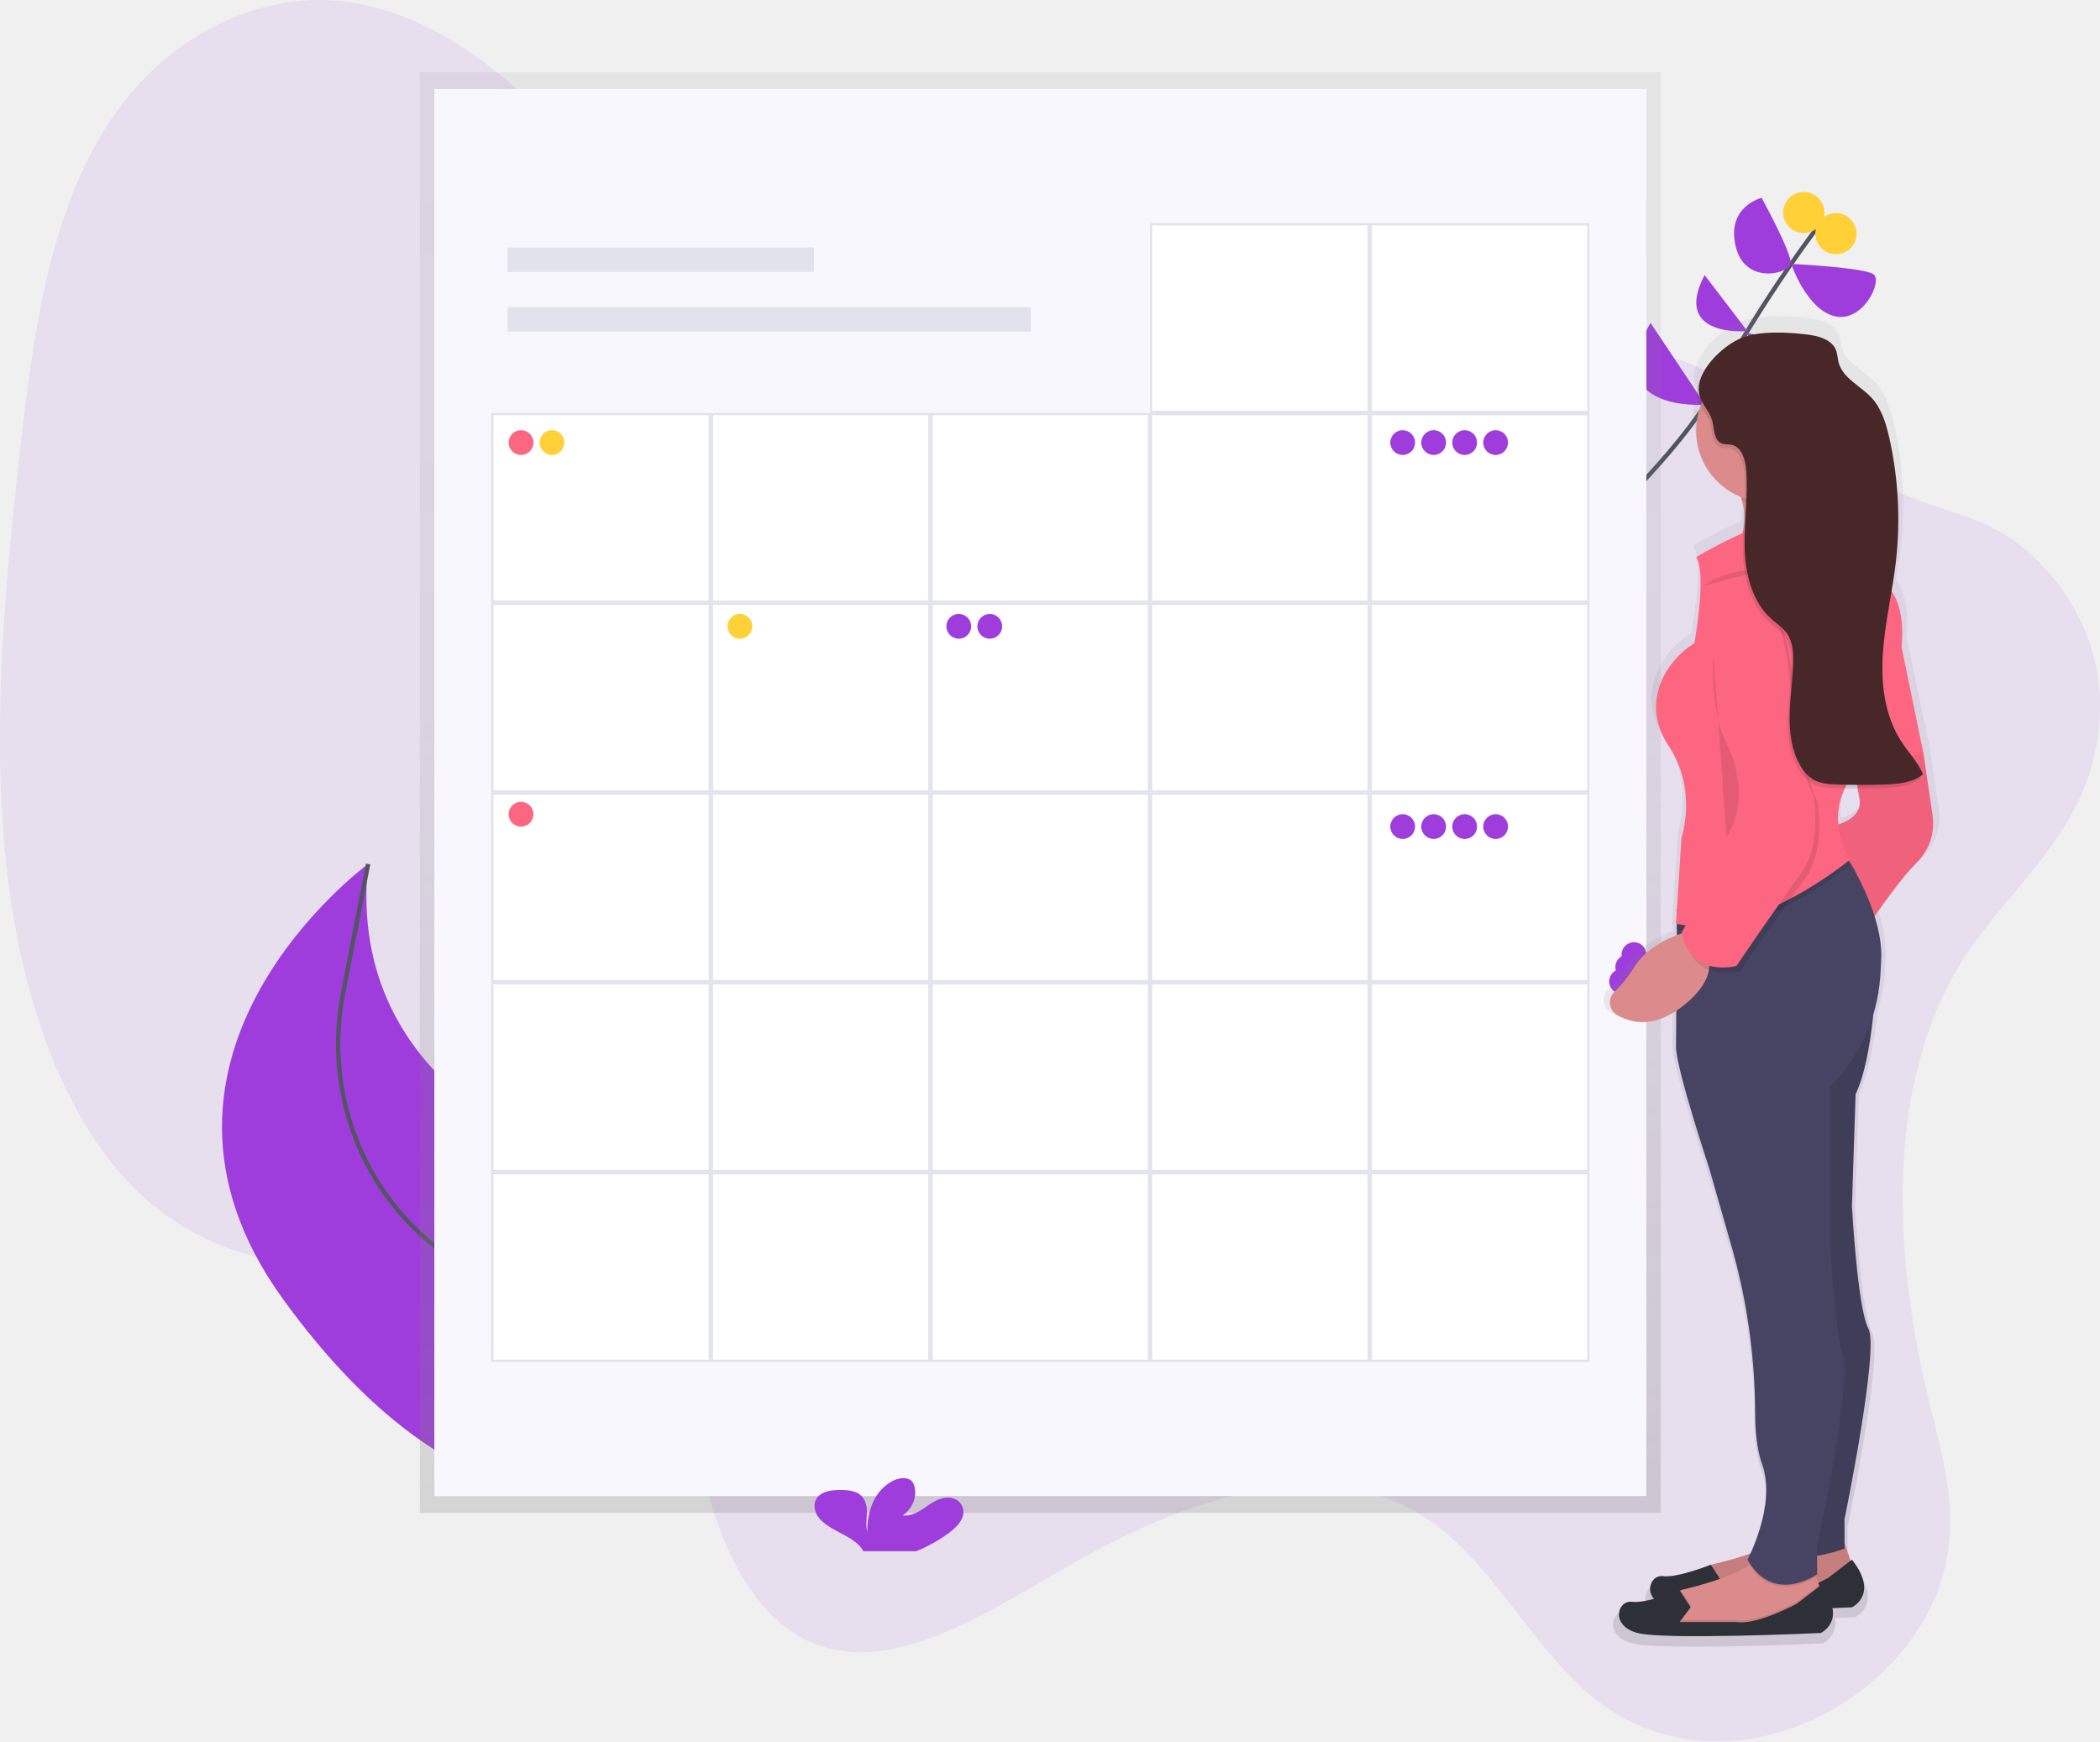
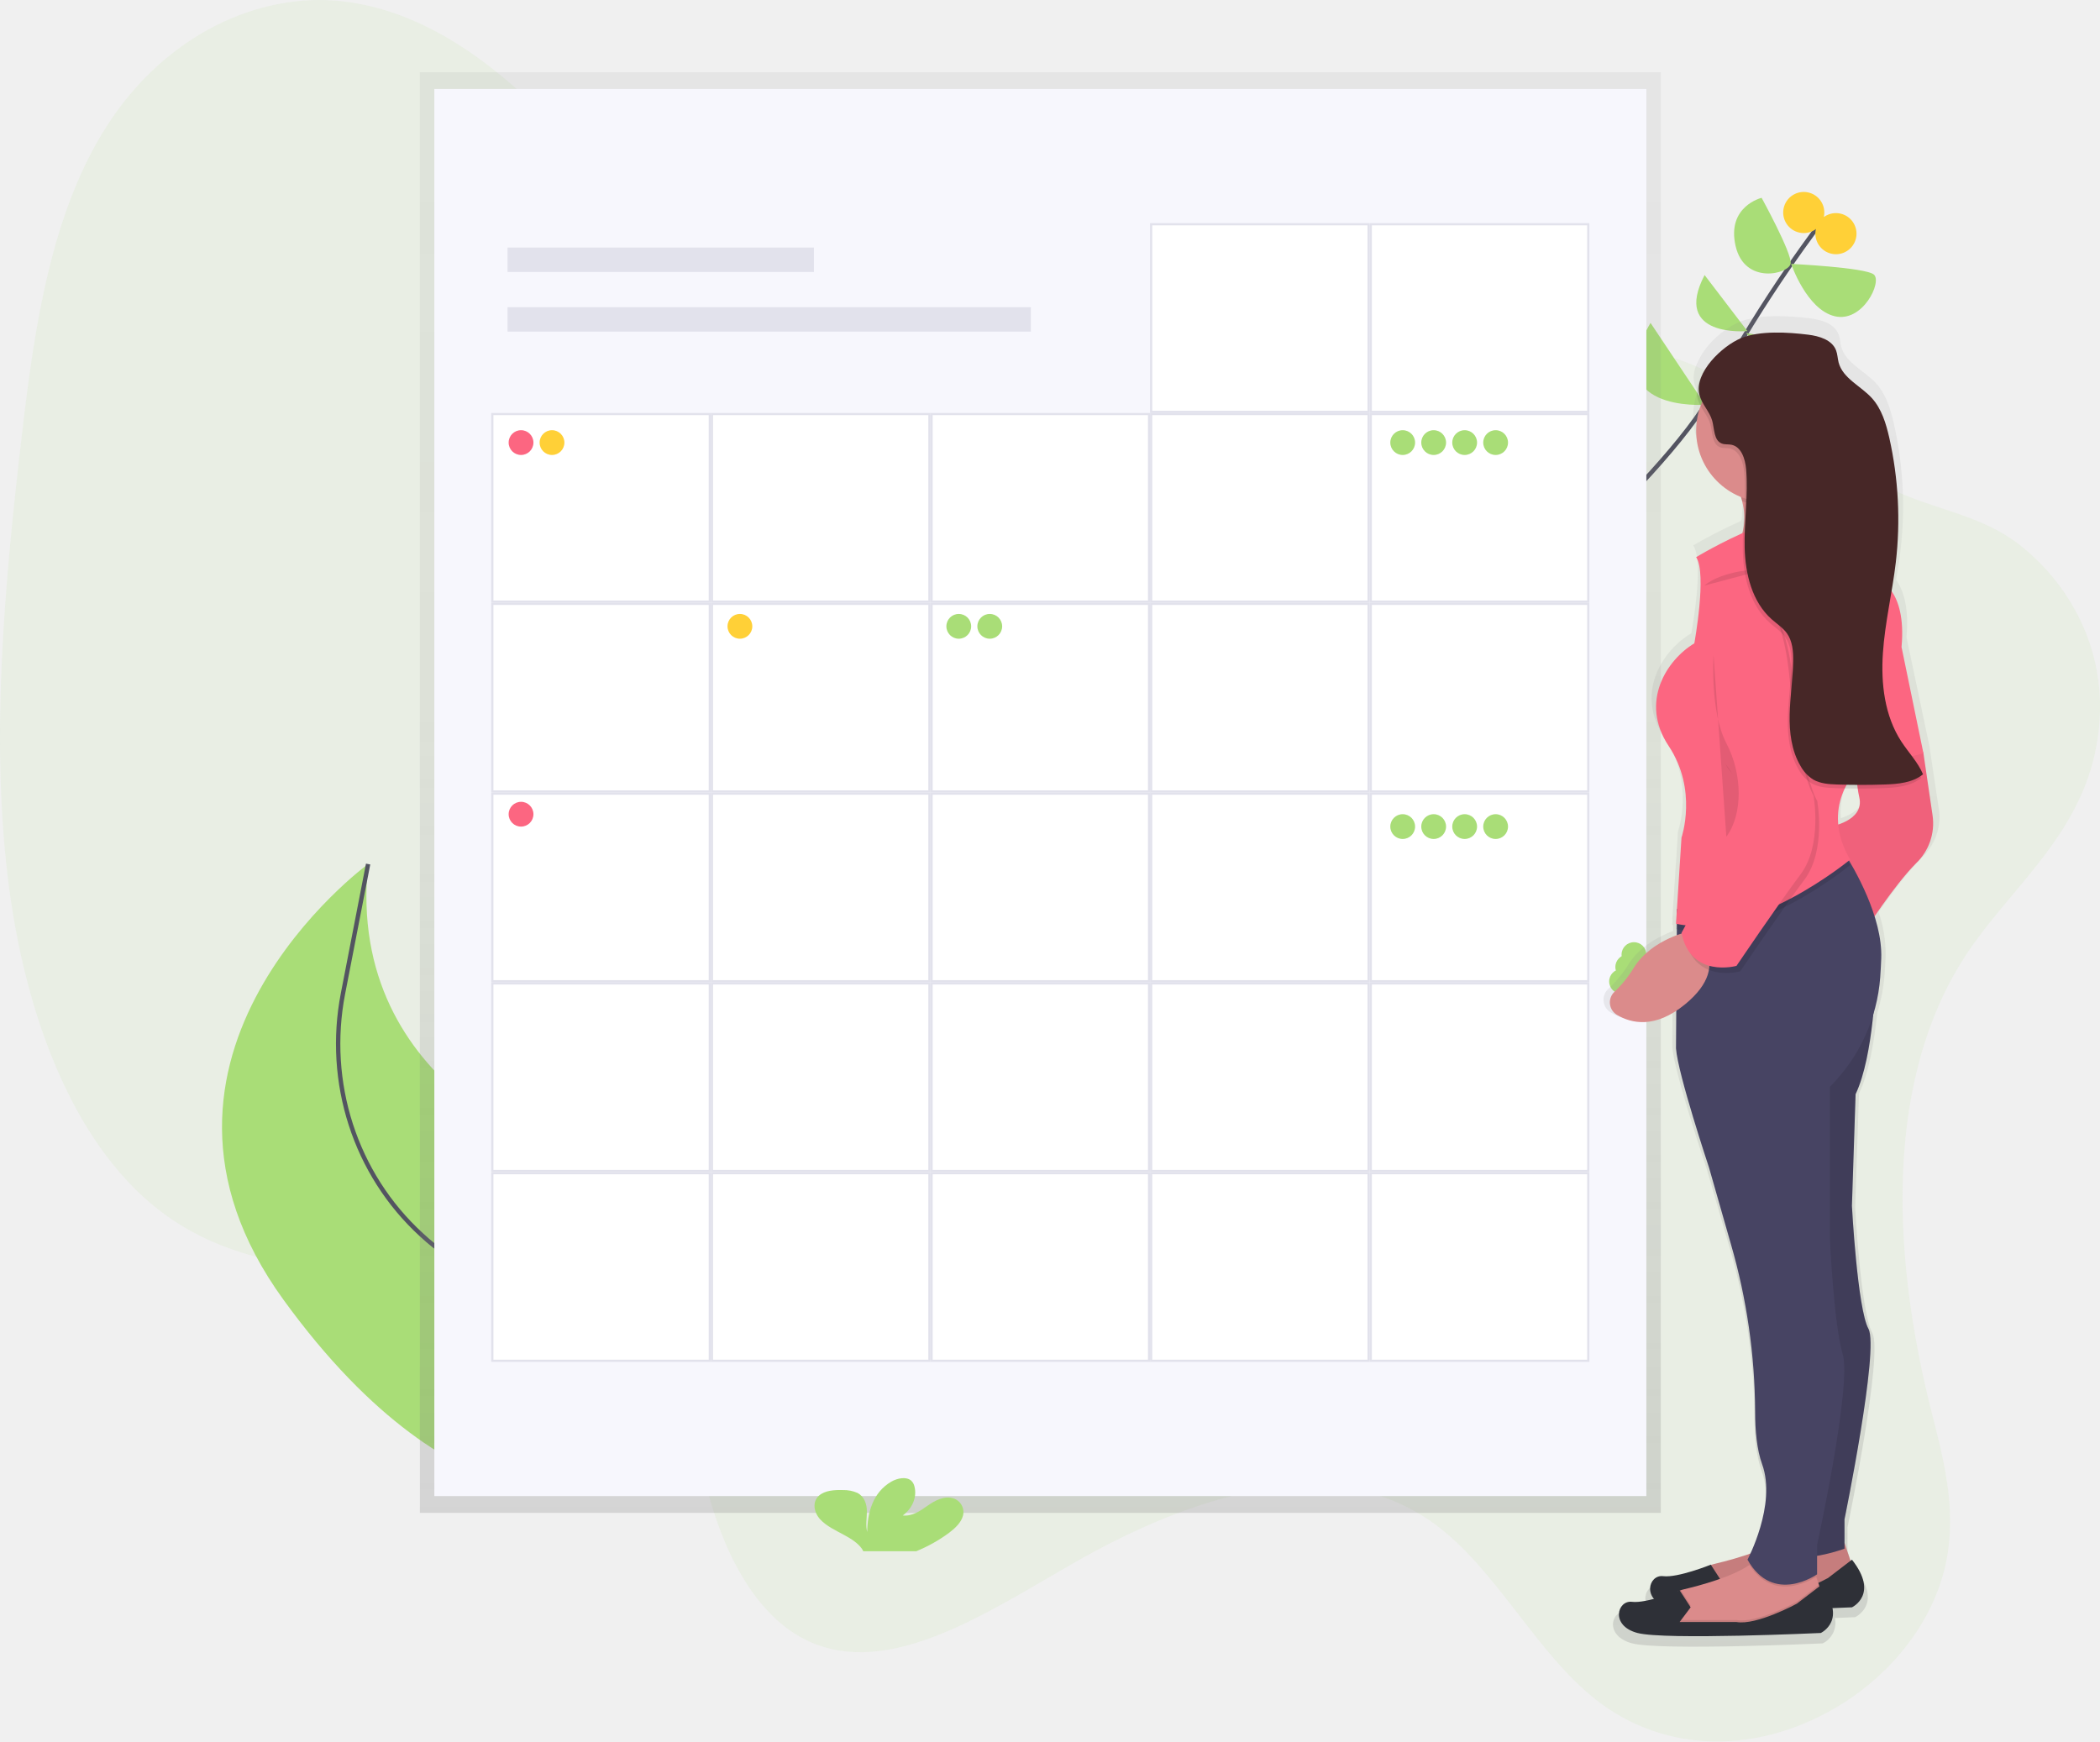
<svg xmlns="http://www.w3.org/2000/svg" xmlns:xlink="http://www.w3.org/1999/xlink" id="53917d2c-59b7-443c-9dc6-ca37ebed1a74" data-name="Layer 1" width="965.64" height="800.81" viewBox="0 0 965.64 800.81">
  <defs>
    <linearGradient id="5075b4d4-ce6f-410a-b63e-15cf2dd063e7" x1="478.38" y1="695.72" x2="478.38" y2="33.2" gradientUnits="userSpaceOnUse">
      <stop offset="0" stop-color="gray" stop-opacity="0.25" />
      <stop offset="0.54" stop-color="gray" stop-opacity="0.12" />
      <stop offset="1" stop-color="gray" stop-opacity="0.1" />
    </linearGradient>
    <linearGradient id="dee71953-6e04-4c93-a054-139b0acb5af5" x1="1834.21" y1="806.87" x2="1834.21" y2="194.98" gradientTransform="matrix(-1, 0, 0, 1, 2766, 0)" xlink:href="#5075b4d4-ce6f-410a-b63e-15cf2dd063e7" />
  </defs>
-   <path d="M1019.06,492.09c-37.09,60-30.14,141.74-13.85,206.19,5.45,21.58,11.73,44.36,7.07,68.51-5.7,29.53-26.48,52.72-47.51,66-38.34,24.15-82.12,23.48-114-1.77-27.53-21.81-45.66-59.85-73.77-80.49-47-34.55-111.54-13.61-167.58,18.68C569.79,792,526.17,821,489.54,804.58c-25.77-11.53-41.84-44.06-49.34-79.46-3.62-17.09-5.81-35.76-14.11-48.78-4.94-7.74-11.73-12.92-18.77-17.17-64.25-38.74-151.18-6.35-213.14-50.22-41.85-29.62-65.64-90.8-73.46-156.22s-1.39-135.42,6.66-204.34c5.73-49,13.48-101.42,39.2-141.27,27.21-42.15,70.1-61,107.38-57s69.65,27.62,97.55,56.49c34.87,36.08,66.32,82.16,111.45,93.8,30.74,7.93,64.31-1.25,97-6.44,54.58-8.68,108.4-6.19,161.84-2.93,51.16,3.12,102.63,7,150.3,25,33.73,12.75,59.62,39.29,91.1,56.55,20.52,11.25,43.67,12.68,62.79,27.68,23.55,18.48,43.93,52.59,34.5,95.71C1071.5,437,1038.74,460.25,1019.06,492.09Z" transform="translate(-117.18 -49.59)" fill="#9e3ddc" opacity="0.1" />
+   <path d="M1019.06,492.09c-37.09,60-30.14,141.74-13.85,206.19,5.45,21.58,11.73,44.36,7.07,68.51-5.7,29.53-26.48,52.72-47.51,66-38.34,24.15-82.12,23.48-114-1.77-27.53-21.81-45.66-59.85-73.77-80.49-47-34.55-111.54-13.61-167.58,18.68C569.79,792,526.17,821,489.54,804.58c-25.77-11.53-41.84-44.06-49.34-79.46-3.62-17.09-5.81-35.76-14.11-48.78-4.94-7.74-11.73-12.92-18.77-17.17-64.25-38.74-151.18-6.35-213.14-50.22-41.85-29.62-65.64-90.8-73.46-156.22s-1.39-135.42,6.66-204.34c5.73-49,13.48-101.42,39.2-141.27,27.21-42.15,70.1-61,107.38-57s69.65,27.62,97.55,56.49c34.87,36.08,66.32,82.16,111.45,93.8,30.74,7.93,64.31-1.25,97-6.44,54.58-8.68,108.4-6.19,161.84-2.93,51.16,3.12,102.63,7,150.3,25,33.73,12.75,59.62,39.29,91.1,56.55,20.52,11.25,43.67,12.68,62.79,27.68,23.55,18.48,43.93,52.59,34.5,95.71C1071.5,437,1038.74,460.25,1019.06,492.09Z" transform="translate(-117.18 -49.59)" fill="#a9dd77" opacity="0.1" />
  <path d="M781.67,356.47s101-84.63,123.46-127.3,51.05-79.44,51.05-79.44" transform="translate(-117.18 -49.59)" fill="none" stroke="#535461" stroke-miterlimit="10" stroke-width="2" />
-   <path d="M942.9,245.12l-43.69-9.85S909.52,281.35,942.9,245.12Z" transform="translate(-117.18 -49.59)" fill="#9e3ddc" />
-   <path d="M876.14,198.08l25.14,37.65S852.13,239.28,876.14,198.08Z" transform="translate(-117.18 -49.59)" fill="#9e3ddc" />
-   <path d="M960.09,209.73l-39.93-7S945.24,240.88,960.09,209.73Z" transform="translate(-117.18 -49.59)" fill="#9e3ddc" />
-   <path d="M901,176.08l19.67,25.76S885.85,205.14,901,176.08Z" transform="translate(-117.18 -49.59)" fill="#9e3ddc" />
-   <path d="M940.81,170.95s34,1.62,38,4.87-5.07,22.3-18,19.19S940.81,170.95,940.81,170.95Z" transform="translate(-117.18 -49.59)" fill="#9e3ddc" />
-   <path d="M927.22,140.56s13.89,25.31,13.37,30.13-21.17,10.23-25.34-8S927.22,140.56,927.22,140.56Z" transform="translate(-117.18 -49.59)" fill="#9e3ddc" />
+   <path d="M942.9,245.12l-43.69-9.85S909.52,281.35,942.9,245.12Z" transform="translate(-117.18 -49.59)" fill="#a9dd77" />
+   <path d="M876.14,198.08l25.14,37.65S852.13,239.28,876.14,198.08Z" transform="translate(-117.18 -49.59)" fill="#a9dd77" />
+   <path d="M960.09,209.73l-39.93-7S945.24,240.88,960.09,209.73Z" transform="translate(-117.18 -49.59)" fill="#a9dd77" />
+   <path d="M901,176.08l19.67,25.76S885.85,205.14,901,176.08Z" transform="translate(-117.18 -49.59)" fill="#a9dd77" />
+   <path d="M940.81,170.95s34,1.62,38,4.87-5.07,22.3-18,19.19S940.81,170.95,940.81,170.95Z" transform="translate(-117.18 -49.59)" fill="#a9dd77" />
+   <path d="M927.22,140.56s13.89,25.31,13.37,30.13-21.17,10.23-25.34-8S927.22,140.56,927.22,140.56Z" transform="translate(-117.18 -49.59)" fill="#a9dd77" />
  <circle cx="963.75" cy="154.12" r="9.49" transform="matrix(0.3, -0.95, 0.95, 0.3, 408.68, 976.78)" fill="#ffd037" />
  <circle cx="948.9" cy="144.43" r="9.49" transform="matrix(0.3, -0.95, 0.95, 0.3, 407.54, 955.85)" fill="#ffd037" />
-   <path d="M466.64,688.22S482.85,640,380.09,581.87c0,0-104.34-30.43-93.67-134.93,0,0-120.28,88.12-38.89,200.37s151.64,87.75,151.64,87.75Z" transform="translate(-117.18 -49.59)" fill="#9e3ddc" />
+   <path d="M466.64,688.22S482.85,640,380.09,581.87c0,0-104.34-30.43-93.67-134.93,0,0-120.28,88.12-38.89,200.37s151.64,87.75,151.64,87.75Z" transform="translate(-117.18 -49.59)" fill="#a9dd77" />
  <path d="M435.31,710s-50.14-54.19-98.2-75.14A95.71,95.71,0,0,1,311,617.47c-30.64-28-44-70.25-36.1-111l11.55-59.53" transform="translate(-117.18 -49.59)" fill="none" stroke="#535461" stroke-miterlimit="10" stroke-width="2" />
  <rect x="193.07" y="33.2" width="570.61" height="662.53" fill="url(#5075b4d4-ce6f-410a-b63e-15cf2dd063e7)" />
  <rect x="199.72" y="40.91" width="557.32" height="647.09" fill="#f7f7fd" />
  <rect x="233.38" y="113.85" width="140.89" height="11.22" fill="#e2e2ec" />
  <rect x="233.38" y="141.28" width="240.63" height="11.22" fill="#e2e2ec" />
  <rect x="630.36" y="103.13" width="99.99" height="86.28" fill="#fff" />
  <path d="M847,153.22V238.5H748V153.22h99m1-1H747V239.5H848V152.22Z" transform="translate(-117.18 -49.59)" fill="#e2e2ec" />
  <rect x="529.37" y="103.13" width="99.99" height="86.28" fill="#fff" />
  <path d="M746,153.22V238.5h-99V153.22h99m1-1h-101V239.5H747V152.22Z" transform="translate(-117.18 -49.59)" fill="#e2e2ec" />
  <rect x="630.36" y="190.41" width="99.99" height="86.28" fill="#fff" />
  <path d="M847,240.5v85.28H748V240.5h99m1-1H747v87.28H848V239.5Z" transform="translate(-117.18 -49.59)" fill="#e2e2ec" />
  <rect x="529.37" y="190.41" width="99.99" height="86.28" fill="#fff" />
  <path d="M746,240.5v85.28h-99V240.5h99m1-1h-101v87.28H747V239.5Z" transform="translate(-117.18 -49.59)" fill="#e2e2ec" />
  <rect x="428.38" y="190.41" width="99.99" height="86.28" fill="#fff" />
  <path d="M645.05,240.5v85.28h-99V240.5h99m1-1h-101v87.28h101V239.5Z" transform="translate(-117.18 -49.59)" fill="#e2e2ec" />
  <rect x="327.39" y="190.41" width="99.99" height="86.28" fill="#fff" />
  <path d="M544.06,240.5v85.28h-99V240.5h99m1-1h-101v87.28h101V239.5Z" transform="translate(-117.18 -49.59)" fill="#e2e2ec" />
  <rect x="226.4" y="190.41" width="99.99" height="86.28" fill="#fff" />
  <path d="M443.07,240.5v85.28h-99V240.5h99m1-1h-101v87.28h101V239.5Z" transform="translate(-117.18 -49.59)" fill="#e2e2ec" />
  <rect x="630.36" y="277.68" width="99.99" height="86.28" fill="#fff" />
  <path d="M847,327.78v85.28H748V327.78h99m1-1H747v87.28H848V326.78Z" transform="translate(-117.18 -49.59)" fill="#e2e2ec" />
  <rect x="529.37" y="277.68" width="99.99" height="86.28" fill="#fff" />
  <path d="M746,327.78v85.28h-99V327.78h99m1-1h-101v87.28H747V326.78Z" transform="translate(-117.18 -49.59)" fill="#e2e2ec" />
  <rect x="428.38" y="277.68" width="99.99" height="86.28" fill="#fff" />
  <path d="M645.05,327.78v85.28h-99V327.78h99m1-1h-101v87.28h101V326.78Z" transform="translate(-117.18 -49.59)" fill="#e2e2ec" />
  <rect x="327.39" y="277.68" width="99.99" height="86.28" fill="#fff" />
  <path d="M544.06,327.78v85.28h-99V327.78h99m1-1h-101v87.28h101V326.78Z" transform="translate(-117.18 -49.59)" fill="#e2e2ec" />
  <rect x="226.4" y="277.68" width="99.99" height="86.28" fill="#fff" />
  <path d="M443.07,327.78v85.28h-99V327.78h99m1-1h-101v87.28h101V326.78Z" transform="translate(-117.18 -49.59)" fill="#e2e2ec" />
  <rect x="630.36" y="364.96" width="99.99" height="86.28" fill="#fff" />
  <path d="M847,415.05v85.28H748V415.05h99m1-1H747v87.28H848V414.05Z" transform="translate(-117.18 -49.59)" fill="#e2e2ec" />
  <rect x="529.37" y="364.96" width="99.99" height="86.28" fill="#fff" />
  <path d="M746,415.05v85.28h-99V415.05h99m1-1h-101v87.28H747V414.05Z" transform="translate(-117.18 -49.59)" fill="#e2e2ec" />
  <rect x="428.38" y="364.96" width="99.99" height="86.28" fill="#fff" />
  <path d="M645.05,415.05v85.28h-99V415.05h99m1-1h-101v87.28h101V414.05Z" transform="translate(-117.18 -49.59)" fill="#e2e2ec" />
  <rect x="327.39" y="364.96" width="99.99" height="86.28" fill="#fff" />
  <path d="M544.06,415.05v85.28h-99V415.05h99m1-1h-101v87.28h101V414.05Z" transform="translate(-117.18 -49.59)" fill="#e2e2ec" />
  <rect x="226.4" y="364.96" width="99.99" height="86.28" fill="#fff" />
  <path d="M443.07,415.05v85.28h-99V415.05h99m1-1h-101v87.28h101V414.05Z" transform="translate(-117.18 -49.59)" fill="#e2e2ec" />
  <rect x="630.36" y="452.23" width="99.99" height="86.28" fill="#fff" />
  <path d="M847,502.33V587.6H748V502.33h99m1-1H747V588.6H848V501.33Z" transform="translate(-117.18 -49.59)" fill="#e2e2ec" />
  <rect x="529.37" y="452.23" width="99.99" height="86.28" fill="#fff" />
  <path d="M746,502.33V587.6h-99V502.33h99m1-1h-101V588.6H747V501.33Z" transform="translate(-117.18 -49.59)" fill="#e2e2ec" />
  <rect x="428.38" y="452.23" width="99.99" height="86.28" fill="#fff" />
  <path d="M645.05,502.33V587.6h-99V502.33h99m1-1h-101V588.6h101V501.33Z" transform="translate(-117.18 -49.59)" fill="#e2e2ec" />
  <rect x="327.39" y="452.23" width="99.99" height="86.28" fill="#fff" />
  <path d="M544.06,502.33V587.6h-99V502.33h99m1-1h-101V588.6h101V501.33Z" transform="translate(-117.18 -49.59)" fill="#e2e2ec" />
  <rect x="226.4" y="452.23" width="99.99" height="86.28" fill="#fff" />
  <path d="M443.07,502.33V587.6h-99V502.33h99m1-1h-101V588.6h101V501.33Z" transform="translate(-117.18 -49.59)" fill="#e2e2ec" />
  <rect x="630.36" y="539.51" width="99.99" height="86.28" fill="#fff" />
  <path d="M847,589.6v85.28H748V589.6h99m1-1H747v87.28H848V588.6Z" transform="translate(-117.18 -49.59)" fill="#e2e2ec" />
  <rect x="529.37" y="539.51" width="99.99" height="86.28" fill="#fff" />
  <path d="M746,589.6v85.28h-99V589.6h99m1-1h-101v87.28H747V588.6Z" transform="translate(-117.18 -49.59)" fill="#e2e2ec" />
  <rect x="428.38" y="539.51" width="99.99" height="86.28" fill="#fff" />
  <path d="M645.05,589.6v85.28h-99V589.6h99m1-1h-101v87.28h101V588.6Z" transform="translate(-117.18 -49.59)" fill="#e2e2ec" />
  <rect x="327.39" y="539.51" width="99.99" height="86.28" fill="#fff" />
  <path d="M544.06,589.6v85.28h-99V589.6h99m1-1h-101v87.28h101V588.6Z" transform="translate(-117.18 -49.59)" fill="#e2e2ec" />
  <rect x="226.4" y="539.51" width="99.99" height="86.28" fill="#fff" />
  <path d="M443.07,589.6v85.28h-99V589.6h99m1-1h-101v87.28h101V588.6Z" transform="translate(-117.18 -49.59)" fill="#e2e2ec" />
-   <path d="M553.6,754.48c2.86-2.17,5.55-4.73,6.38-7.85a6.64,6.64,0,0,0-4.46-8c-4.09-1.28-8.46,1-11.78,3.37s-7.11,5-11.45,4.51c4.49-3.25,6.63-8.52,5.39-13.31a5.16,5.16,0,0,0-1.5-2.7c-2.27-2-6.39-1.13-9.11.43-8.65,5-11.06,14.55-11.11,23.18-.87-3.11-.14-6.35-.16-9.55s-1.09-6.73-4.39-8.45a15.71,15.71,0,0,0-6.7-1.29c-3.89-.12-8.22.2-10.87,2.52-3.3,2.88-2.44,7.72.43,10.89s7.24,5.16,11.25,7.35c3.06,1.67,6.16,3.62,8,6.26a5.68,5.68,0,0,1,.6,1.12h24.37A70.07,70.07,0,0,0,553.6,754.48Z" transform="translate(-117.18 -49.59)" fill="#9e3ddc" />
+   <path d="M553.6,754.48c2.86-2.17,5.55-4.73,6.38-7.85a6.64,6.64,0,0,0-4.46-8c-4.09-1.28-8.46,1-11.78,3.37s-7.11,5-11.45,4.51c4.49-3.25,6.63-8.52,5.39-13.31a5.16,5.16,0,0,0-1.5-2.7c-2.27-2-6.39-1.13-9.11.43-8.65,5-11.06,14.55-11.11,23.18-.87-3.11-.14-6.35-.16-9.55s-1.09-6.73-4.39-8.45a15.71,15.71,0,0,0-6.7-1.29c-3.89-.12-8.22.2-10.87,2.52-3.3,2.88-2.44,7.72.43,10.89s7.24,5.16,11.25,7.35c3.06,1.67,6.16,3.62,8,6.26a5.68,5.68,0,0,1,.6,1.12h24.37A70.07,70.07,0,0,0,553.6,754.48Z" transform="translate(-117.18 -49.59)" fill="#a9dd77" />
  <circle cx="239.59" cy="203.53" r="5.7" fill="#fc6681" />
  <circle cx="253.83" cy="203.53" r="5.7" fill="#ffd037" />
-   <circle cx="440.87" cy="288.03" r="5.7" fill="#9e3ddc" />
-   <circle cx="455.12" cy="288.03" r="5.7" fill="#9e3ddc" />
-   <circle cx="745.64" cy="451.33" r="5.7" fill="#9e3ddc" />
-   <circle cx="748.49" cy="444.69" r="5.7" fill="#9e3ddc" />
-   <circle cx="751.34" cy="438.99" r="5.7" fill="#9e3ddc" />
-   <circle cx="645" cy="203.53" r="5.7" fill="#9e3ddc" />
-   <circle cx="659.24" cy="203.53" r="5.7" fill="#9e3ddc" />
-   <circle cx="673.49" cy="203.53" r="5.7" fill="#9e3ddc" />
-   <circle cx="687.73" cy="203.53" r="5.7" fill="#9e3ddc" />
-   <circle cx="645" cy="380.12" r="5.7" fill="#9e3ddc" />
-   <circle cx="659.24" cy="380.12" r="5.7" fill="#9e3ddc" />
-   <circle cx="673.49" cy="380.12" r="5.7" fill="#9e3ddc" />
-   <circle cx="687.73" cy="380.12" r="5.7" fill="#9e3ddc" />
+   <circle cx="440.87" cy="288.03" r="5.7" fill="#a9dd77" />
+   <circle cx="455.12" cy="288.03" r="5.7" fill="#a9dd77" />
+   <circle cx="745.64" cy="451.33" r="5.7" fill="#a9dd77" />
+   <circle cx="748.49" cy="444.69" r="5.7" fill="#a9dd77" />
+   <circle cx="751.34" cy="438.99" r="5.7" fill="#a9dd77" />
+   <circle cx="645" cy="203.53" r="5.7" fill="#a9dd77" />
+   <circle cx="659.24" cy="203.53" r="5.7" fill="#a9dd77" />
+   <circle cx="673.49" cy="203.53" r="5.7" fill="#a9dd77" />
+   <circle cx="687.73" cy="203.53" r="5.7" fill="#a9dd77" />
+   <circle cx="645" cy="380.12" r="5.7" fill="#a9dd77" />
+   <circle cx="659.24" cy="380.12" r="5.7" fill="#a9dd77" />
+   <circle cx="673.49" cy="380.12" r="5.7" fill="#a9dd77" />
+   <circle cx="687.73" cy="380.12" r="5.7" fill="#a9dd77" />
  <circle cx="340.23" cy="288.03" r="5.7" fill="#ffd037" />
  <circle cx="239.59" cy="374.43" r="5.7" fill="#fc6681" />
  <path d="M857.9,515.22c6.25,3.69,16,6.09,28.35-1.84l-.12,17.56c.88,12,15.77,55.91,15.77,55.91l10.5,36.1a282.47,282.47,0,0,1,11.54,78.53c0,8.81.82,17.89,3.35,24.72,5.59,15.11-2.2,34.58-5.58,41.83a175.68,175.68,0,0,1-17.33,4.88,11.84,11.84,0,0,0-1.55.47l-.07-.1S887,779.53,880,778.67c-5.22-.64-8.49,5.87-4.4,10.66-3.86,1-7.82,1.71-10.49,1.38-7-.86-10.51,11.18,2.63,14.62s87.59,0,87.59,0a10.56,10.56,0,0,0,5.6-11.66c5.72-.22,9.29-.39,9.29-.39s13.14-6,0-22.37l-.7.53-2.81-8.27V752s16.64-80,11.39-89.46-7.88-57.63-7.88-57.63L972,552.44c4.75-9.8,7.18-25.16,8.41-37.17a78.87,78.87,0,0,0,3.36-17.63c.21-2.82.38-5.78.49-8.85A59.33,59.33,0,0,0,981,469c5-7.2,13.13-18.33,19.84-24.91,10.51-10.32,7.88-22.37,7.88-22.37l-4.38-29.25-10.51-49.89c1.32-13.84-1.57-21.81-4.76-26.31.76-4.47,1.47-8.94,2-13.43A171.87,171.87,0,0,0,988,244.36c-1.52-6.69-3.59-13.55-8.28-18.62-5.31-5.74-13.93-9.24-15.91-16.76-.49-1.87-.51-3.86-1.22-5.66-1.92-4.92-8-6.71-13.32-7.35-9.48-1.15-23.19-2-32.3,1.7-6.36,2.6-15.12,9.76-18.6,17.44-2,3.53-2.93,7.24-2.08,10.73a14.71,14.71,0,0,0,1.51,3.67A33,33,0,0,0,895.76,241a33.56,33.56,0,0,0,21.42,31.13c.21.66.4,1.31.56,1.95a33.42,33.42,0,0,1,.86,4.69c-.17,3-.36,6.09-.5,9.14q-.15.63-.32,1.24a225.38,225.38,0,0,0-22,11.22c5.26,7.74-.88,40.43-.88,40.43-13.14,7.74-26.28,27.53-12.26,48.17s6.13,43,6.13,43l-2.19,33.63h0v.06l-.44,6.73.17,0-.17,2.55.38.07,0,2.74c-6.15,2.26-15.14,6.82-20.5,15.25a53.81,53.81,0,0,1-9.17,11.25A6.76,6.76,0,0,0,857.9,515.22Zm105.76-89.36a32,32,0,0,1,3.11-16.92q3.09.06,6.19.07c.21,1.45.46,2.83.76,4.09C975.5,420.68,968.39,424.31,963.65,425.85Z" transform="translate(-117.18 -49.59)" fill="url(#dee71953-6e04-4c93-a054-139b0acb5af5)" />
  <path d="M965.39,759.25l3.37,10.11-11,11-36.24,8.43-26.13-2.53,1.69-9.27h0a11.18,11.18,0,0,1,8.3-8.17c10.74-2.52,31.22-8.28,35.52-16.27Z" transform="translate(-117.18 -49.59)" fill="#db8b8b" />
  <path d="M965.39,759.25l3.37,10.11-11,11-36.24,8.43-26.13-2.53,1.69-9.27h0a11.18,11.18,0,0,1,8.3-8.17c10.74-2.52,31.22-8.28,35.52-16.27Z" transform="translate(-117.18 -49.59)" opacity="0.1" />
  <path d="M903.86,783.69l5.06-6.74-5.06-7.81s-15.17,6.12-21.91,5.28-10.11,11,2.53,14.33,84.28,0,84.28,0,12.64-5.9,0-21.91l-11,8.43s-18.54,10.11-27.81,8.43Z" transform="translate(-117.18 -49.59)" fill="#2e3037" />
  <path d="M881.1,798l26.13,2.53,36.24-8.43,11-11-.89-2.68-1.26-3.76L951.06,771l-24.44-6.74a15.14,15.14,0,0,1-5,5c-7.94,5.43-22.2,9.35-30.57,11.31a8.77,8.77,0,0,0-1,.31,11.14,11.14,0,0,0-7.26,7.86Z" transform="translate(-117.18 -49.59)" fill="#db8b8b" />
  <path d="M881.1,798l26.13,2.53,36.24-8.43,11-11-.89-2.68-10.06,7.74s-18.54,10.11-27.81,8.43H889.53l5.06-6.74-4.54-7a11.14,11.14,0,0,0-7.26,7.86Z" transform="translate(-117.18 -49.59)" opacity="0.1" />
  <path d="M889.53,795.49l5.06-6.74-5.06-7.81s-15.17,6.12-21.91,5.28-10.11,11,2.53,14.33,84.28,0,84.28,0,12.64-5.9,0-21.91l-11,8.43s-18.54,10.11-27.81,8.43Z" transform="translate(-117.18 -49.59)" fill="#2e3037" />
  <path d="M910.6,306.66s40.46,4.21,34.56-12.64a30.34,30.34,0,0,1-1.25-14.88A41.25,41.25,0,0,1,951.06,262l-37.93,5.9a47.5,47.5,0,0,1,5.14,12.18C922.79,297.95,910.6,306.66,910.6,306.66Z" transform="translate(-117.18 -49.59)" fill="#db8b8b" />
  <path d="M979.71,498.82s-.84,36.24-9.27,53.94l-1.69,51.41s2.53,47.2,7.59,56.47-11,87.65-11,87.65v13.49s-27,10.11-34.56-1.69l7.59-100.3L935,520.73Z" transform="translate(-117.18 -49.59)" fill="#474463" />
  <path d="M979.71,498.82s-.84,36.24-9.27,53.94l-1.69,51.41s2.53,47.2,7.59,56.47-11,87.65-11,87.65v13.49s-27,10.11-34.56-1.69l7.59-100.3L935,520.73Z" transform="translate(-117.18 -49.59)" opacity="0.1" />
  <path d="M996.57,382.51l5.06,13.49,4.21,28.66a25.35,25.35,0,0,1-7.59,21.91c-10.11,10.11-23.6,31.18-23.6,31.18l-16-48s16-2.53,13.49-13.49S970.44,385,970.44,385Z" transform="translate(-117.18 -49.59)" fill="#fc6681" />
  <path d="M996.57,382.51l5.06,13.49,4.21,28.66a25.35,25.35,0,0,1-7.59,21.91c-10.11,10.11-23.6,31.18-23.6,31.18l-16-48s16-2.53,13.49-13.49S970.44,385,970.44,385Z" transform="translate(-117.18 -49.59)" opacity="0.05" />
  <path d="M921.66,769.27c10.81,17,27.64,7.37,30.62,5.45L951.06,771l-24.44-6.74A15.14,15.14,0,0,1,921.66,769.27Z" transform="translate(-117.18 -49.59)" opacity="0.1" />
  <path d="M887.85,531.69c.84,11.8,15.17,54.78,15.17,54.78l10.11,35.37a281.44,281.44,0,0,1,11.11,76.94c0,8.63.79,17.53,3.23,24.22,6.74,18.54-6.74,43.83-6.74,43.83,11.8,21.07,32,6.74,32,6.74V760.09s16-73.33,11.8-87.65-5.9-53.1-5.9-53.1v-70a79.38,79.38,0,0,0,23.13-50.32c.2-2.76.36-5.66.47-8.67.68-19-12.32-41.31-17.4-49.25-1.22-1.92-2-3-2-3l-74.42,29.52-.17.07,0,2.88,0,6.37Z" transform="translate(-117.18 -49.59)" fill="#474463" />
  <path d="M913.13,267.89a47.5,47.5,0,0,1,5.14,12.18,33,33,0,0,0,25.64-.94A41.25,41.25,0,0,1,951.06,262Z" transform="translate(-117.18 -49.59)" opacity="0.1" />
  <circle cx="812.81" cy="198.06" r="32.87" fill="#db8b8b" />
  <path d="M887.85,476.91l.36.07c35.34,7.27,79.71-29.57,79.71-29.57a43.68,43.68,0,0,1-3.07-6.27c-1.22-1.92-2-3-2-3l-74.42,29.52-.19,2.95Z" transform="translate(-117.18 -49.59)" opacity="0.1" />
  <path d="M897.12,305.81s47.2-28.66,62.37-16.86l21.07,27s13.49,4.21,11,31.18L1001.63,396l-30.34,7.59s-17.7,16.86-3.37,41.3c0,0-44.67,37.08-80.07,29.5l2.53-39.61s7.59-21.91-5.9-42.14-.84-39.61,11.8-47.2C896.28,345.43,902.17,313.4,897.12,305.81Z" transform="translate(-117.18 -49.59)" fill="#fc6681" />
  <path d="M894.59,477.75s-17.7,3.37-26.13,16.86a52.53,52.53,0,0,1-8.82,11,6.69,6.69,0,0,0,1,10.66c6.69,4,17.6,6.49,31.38-4.83C915.66,492.08,894.59,477.75,894.59,477.75Z" transform="translate(-117.18 -49.59)" fill="#db8b8b" />
  <path d="M920.72,321.83s16.86-1.69,21.07,42.14,11,53.94,11,53.94,4.21,22.76-5.9,36.24-29.5,42.14-29.5,42.14-21.07,5.9-25.28-15.17l26.13-48.88s4.21-16.86-5.9-28.66S894.59,313.4,920.72,321.83Z" transform="translate(-117.18 -49.59)" opacity="0.1" />
  <path d="M919,319.3s16.86-1.69,21.07,42.14,11,53.94,11,53.94,4.21,22.76-5.9,36.24-29.5,42.14-29.5,42.14-21.07,5.9-25.28-15.17l26.13-48.88s4.21-16.86-5.9-28.66S892.9,310.87,919,319.3Z" transform="translate(-117.18 -49.59)" fill="#fc6681" />
  <path d="M905.12,350.9S903.44,377,911,391.36s7.59,32.87,0,43" transform="translate(-117.18 -49.59)" opacity="0.1" />
  <path d="M900.91,318.88s6.74-6.74,26.13-7.59,27.81-6.74,27.81-6.74" transform="translate(-117.18 -49.59)" opacity="0.1" />
  <path d="M947.79,205.18c5.12.63,11,2.39,12.82,7.2.68,1.77.7,3.72,1.17,5.55,1.91,7.36,10.2,10.79,15.31,16.42,4.51,5,6.5,11.69,8,18.24a171.4,171.4,0,0,1,3,57.26c-1.64,14-5,27.74-5.94,41.78s.78,28.81,8.45,40.61c3.3,5.07,7.66,9.53,10,15.11-4.83,3.92-11.5,4.48-17.73,4.69q-10.87.37-21.75,0c-3.8-.13-7.77-.38-11.05-2.3a17.06,17.06,0,0,1-5.8-6.23c-4.15-7-5.19-15.5-5-23.66s1.47-16.28,1.62-24.45c.08-4.45-.27-9.18-2.83-12.82-1.85-2.63-4.66-4.4-7.06-6.53-9-8-12.12-20.82-12.42-32.87s1.69-24.12.67-36.13c-.4-4.7-2.16-10.35-6.78-11.26-1.46-.29-3,0-4.4-.56-3.71-1.43-3.35-6.66-4.41-10.49-1.19-4.3-4.86-7.62-5.89-12-2.43-10.2,10.55-22.37,19.06-25.92C925.48,203.2,938.67,204.06,947.79,205.18Z" transform="translate(-117.18 -49.59)" opacity="0.1" />
  <path d="M948.63,203.5c5.12.63,11,2.39,12.82,7.2.68,1.77.7,3.72,1.17,5.55,1.91,7.36,10.2,10.79,15.31,16.42,4.51,5,6.5,11.69,8,18.24a171.4,171.4,0,0,1,3,57.26c-1.64,14-5,27.74-5.94,41.78s.78,28.81,8.45,40.61c3.3,5.07,7.66,9.53,10,15.11-4.83,3.92-11.5,4.48-17.73,4.69q-10.87.37-21.75,0c-3.8-.13-7.77-.38-11.05-2.3a17.06,17.06,0,0,1-5.8-6.23c-4.15-7-5.19-15.5-5-23.66s1.47-16.28,1.62-24.45c.08-4.45-.27-9.18-2.83-12.82-1.85-2.63-4.66-4.4-7.06-6.53-9-8-12.12-20.82-12.42-32.87s1.69-24.12.67-36.13c-.4-4.7-2.16-10.35-6.78-11.26-1.46-.29-3,0-4.4-.56-3.71-1.43-3.35-6.66-4.41-10.49-1.19-4.3-4.86-7.62-5.89-12-2.43-10.2,10.55-22.37,19.06-25.92C926.32,201.51,939.51,202.37,948.63,203.5Z" transform="translate(-117.18 -49.59)" fill="#472727" />
</svg>
